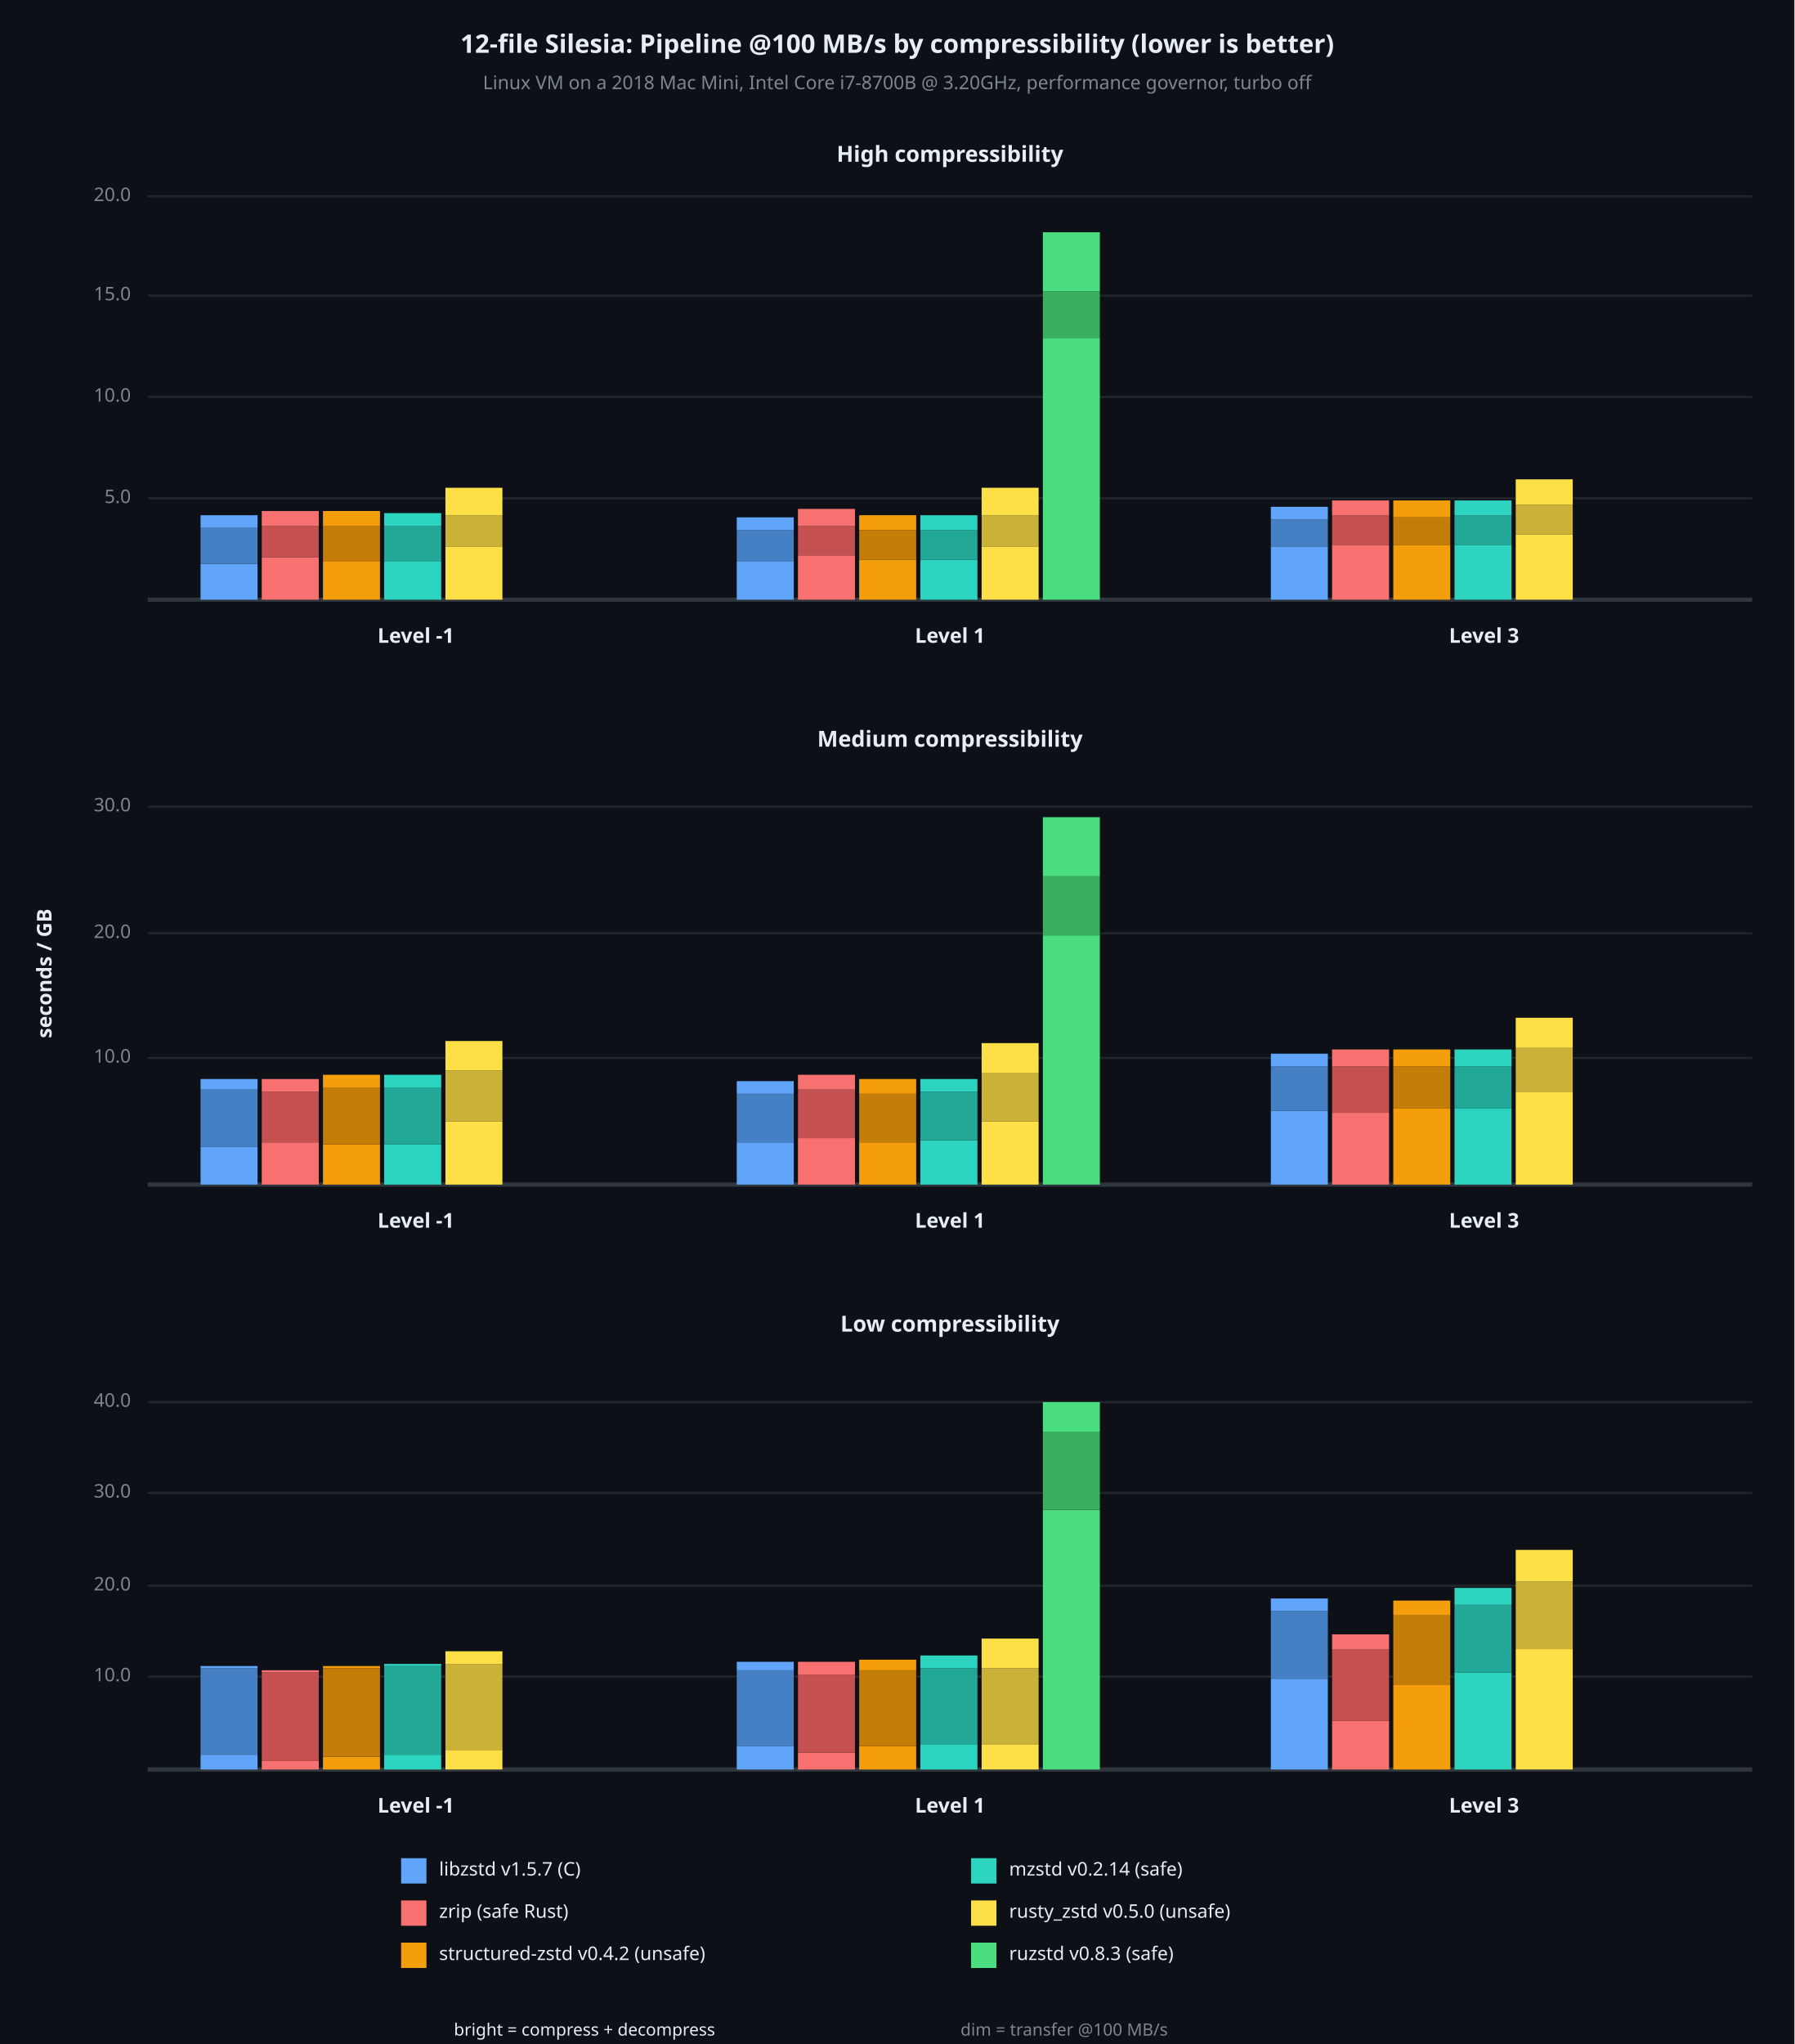
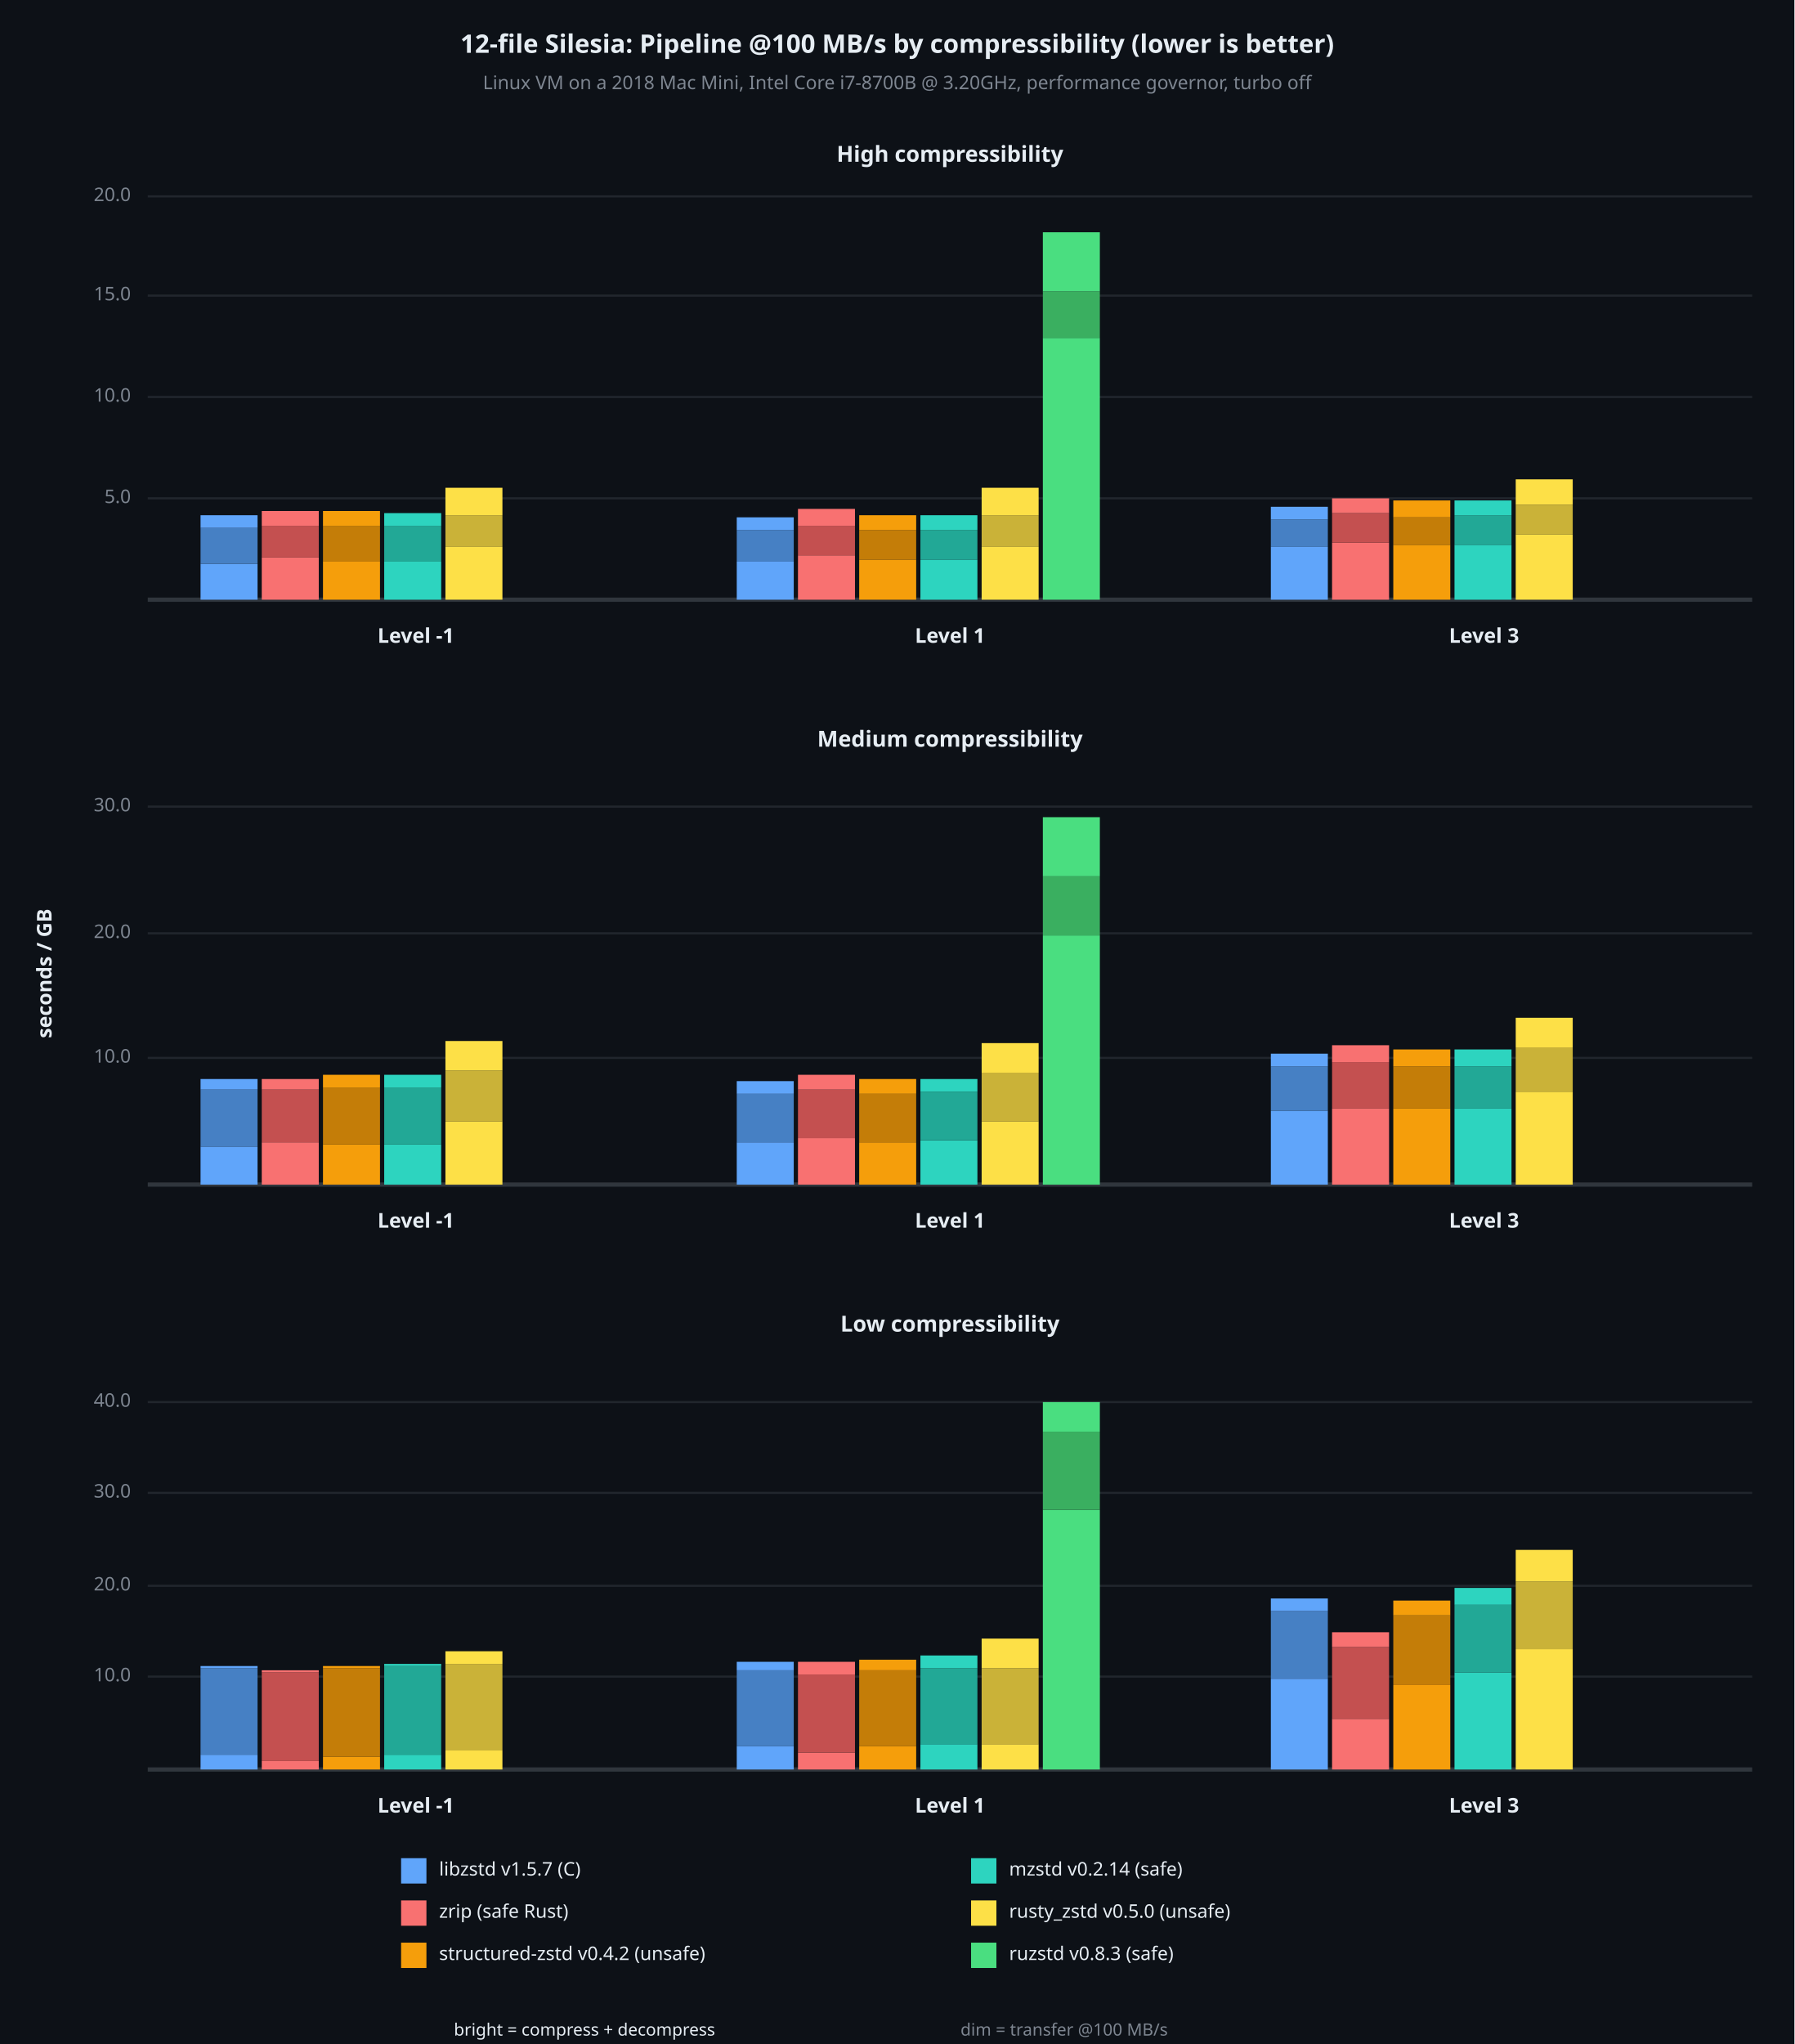
<svg xmlns="http://www.w3.org/2000/svg" viewBox="0 0 850 968" font-family="system-ui, -apple-system, sans-serif">
  <rect x="0" y="0" width="850" height="968" opacity="1" fill="#0D1117" stroke="none" />
  <text x="425" y="22" dy="0.5ex" text-anchor="middle" font-family="sans-serif" font-size="12.097" opacity="1" fill="#E6EDF3" font-weight="bold">
12-file Silesia: Pipeline @100 MB/s by compressibility (lower is better)
</text>
  <text x="425" y="40" dy="0.5ex" text-anchor="middle" font-family="sans-serif" font-size="8.871" opacity="1" fill="#7D8590">
Linux VM on a 2018 Mac Mini, Intel Core i7-8700B @ 3.20GHz, performance governor, turbo off
</text>
  <text x="22" y="461" dy="0.5ex" text-anchor="middle" font-family="sans-serif" font-size="9.677" opacity="1" fill="#E6EDF3" font-weight="bold" transform="rotate(270, 22, 461)">
seconds / GB
</text>
  <text x="450" y="74" dy="0.5ex" text-anchor="middle" font-family="sans-serif" font-size="10.484" opacity="1" fill="#E6EDF3" font-weight="bold">
High compressibility
</text>
  <polyline fill="none" opacity="1" stroke="#21262D" stroke-width="1" points="70,236 830,236 " />
  <text x="62" y="236" dy="0.5ex" text-anchor="end" font-family="sans-serif" font-size="8.871" opacity="1" fill="#7D8590">
5.0
</text>
  <polyline fill="none" opacity="1" stroke="#21262D" stroke-width="1" points="70,188 830,188 " />
  <text x="62" y="188" dy="0.5ex" text-anchor="end" font-family="sans-serif" font-size="8.871" opacity="1" fill="#7D8590">
10.0
</text>
  <polyline fill="none" opacity="1" stroke="#21262D" stroke-width="1" points="70,140 830,140 " />
  <text x="62" y="140" dy="0.5ex" text-anchor="end" font-family="sans-serif" font-size="8.871" opacity="1" fill="#7D8590">
15.0
</text>
  <polyline fill="none" opacity="1" stroke="#21262D" stroke-width="1" points="70,93 830,93 " />
  <text x="62" y="93" dy="0.5ex" text-anchor="end" font-family="sans-serif" font-size="8.871" opacity="1" fill="#7D8590">
20.0
</text>
  <polyline fill="none" opacity="1" stroke="#30363D" stroke-width="2" points="70,284 830,284 " />
  <rect x="95" y="267" width="27" height="17" opacity="1" fill="#60A5FA" stroke="none" />
  <rect x="95" y="250" width="27" height="17" opacity="1" fill="#4680C4" stroke="none" />
  <rect x="95" y="244" width="27" height="6" opacity="1" fill="#60A5FA" stroke="none" />
  <rect x="124" y="264" width="27" height="20" opacity="1" fill="#F87171" stroke="none" />
  <rect x="124" y="249" width="27" height="15" opacity="1" fill="#C45050" stroke="none" />
  <rect x="124" y="242" width="27" height="7" opacity="1" fill="#F87171" stroke="none" />
  <rect x="153" y="266" width="27" height="18" opacity="1" fill="#F59E0B" stroke="none" />
  <rect x="153" y="249" width="27" height="17" opacity="1" fill="#C47D08" stroke="none" />
  <rect x="153" y="242" width="27" height="7" opacity="1" fill="#F59E0B" stroke="none" />
  <rect x="182" y="266" width="27" height="18" opacity="1" fill="#2DD4BF" stroke="none" />
  <rect x="182" y="249" width="27" height="17" opacity="1" fill="#22A896" stroke="none" />
  <rect x="182" y="243" width="27" height="6" opacity="1" fill="#2DD4BF" stroke="none" />
  <rect x="211" y="259" width="27" height="25" opacity="1" fill="#FDE047" stroke="none" />
  <rect x="211" y="244" width="27" height="15" opacity="1" fill="#CAB238" stroke="none" />
  <rect x="211" y="231" width="27" height="13" opacity="1" fill="#FDE047" stroke="none" />
  <text x="197" y="302" dy="0.5ex" text-anchor="middle" font-family="sans-serif" font-size="9.677" opacity="1" fill="#E6EDF3" font-weight="bold">
Level -1
</text>
  <rect x="349" y="266" width="27" height="18" opacity="1" fill="#60A5FA" stroke="none" />
  <rect x="349" y="251" width="27" height="15" opacity="1" fill="#4680C4" stroke="none" />
  <rect x="349" y="245" width="27" height="6" opacity="1" fill="#60A5FA" stroke="none" />
  <rect x="378" y="263" width="27" height="21" opacity="1" fill="#F87171" stroke="none" />
  <rect x="378" y="249" width="27" height="14" opacity="1" fill="#C45050" stroke="none" />
  <rect x="378" y="241" width="27" height="8" opacity="1" fill="#F87171" stroke="none" />
  <rect x="407" y="265" width="27" height="19" opacity="1" fill="#F59E0B" stroke="none" />
  <rect x="407" y="251" width="27" height="14" opacity="1" fill="#C47D08" stroke="none" />
  <rect x="407" y="244" width="27" height="7" opacity="1" fill="#F59E0B" stroke="none" />
  <rect x="436" y="265" width="27" height="19" opacity="1" fill="#2DD4BF" stroke="none" />
  <rect x="436" y="251" width="27" height="14" opacity="1" fill="#22A896" stroke="none" />
  <rect x="436" y="244" width="27" height="7" opacity="1" fill="#2DD4BF" stroke="none" />
  <rect x="465" y="259" width="27" height="25" opacity="1" fill="#FDE047" stroke="none" />
  <rect x="465" y="244" width="27" height="15" opacity="1" fill="#CAB238" stroke="none" />
  <rect x="465" y="231" width="27" height="13" opacity="1" fill="#FDE047" stroke="none" />
  <rect x="494" y="160" width="27" height="124" opacity="1" fill="#4ADE80" stroke="none" />
  <rect x="494" y="138" width="27" height="22" opacity="1" fill="#3AAF60" stroke="none" />
  <rect x="494" y="110" width="27" height="28" opacity="1" fill="#4ADE80" stroke="none" />
  <text x="450" y="302" dy="0.5ex" text-anchor="middle" font-family="sans-serif" font-size="9.677" opacity="1" fill="#E6EDF3" font-weight="bold">
Level 1
</text>
  <rect x="602" y="259" width="27" height="25" opacity="1" fill="#60A5FA" stroke="none" />
  <rect x="602" y="246" width="27" height="13" opacity="1" fill="#4680C4" stroke="none" />
  <rect x="602" y="240" width="27" height="6" opacity="1" fill="#60A5FA" stroke="none" />
-   <rect x="631" y="258" width="27" height="26" opacity="1" fill="#F87171" stroke="none" />
-   <rect x="631" y="244" width="27" height="14" opacity="1" fill="#C45050" stroke="none" />
-   <rect x="631" y="237" width="27" height="7" opacity="1" fill="#F87171" stroke="none" />
+   <rect x="631" y="257" width="27" height="27" opacity="1" fill="#F87171" stroke="none" />
+   <rect x="631" y="243" width="27" height="14" opacity="1" fill="#C45050" stroke="none" />
+   <rect x="631" y="236" width="27" height="7" opacity="1" fill="#F87171" stroke="none" />
  <rect x="660" y="258" width="27" height="26" opacity="1" fill="#F59E0B" stroke="none" />
  <rect x="660" y="245" width="27" height="13" opacity="1" fill="#C47D08" stroke="none" />
  <rect x="660" y="237" width="27" height="8" opacity="1" fill="#F59E0B" stroke="none" />
  <rect x="689" y="258" width="27" height="26" opacity="1" fill="#2DD4BF" stroke="none" />
  <rect x="689" y="244" width="27" height="14" opacity="1" fill="#22A896" stroke="none" />
  <rect x="689" y="237" width="27" height="7" opacity="1" fill="#2DD4BF" stroke="none" />
  <rect x="718" y="253" width="27" height="31" opacity="1" fill="#FDE047" stroke="none" />
  <rect x="718" y="239" width="27" height="14" opacity="1" fill="#CAB238" stroke="none" />
  <rect x="718" y="227" width="27" height="12" opacity="1" fill="#FDE047" stroke="none" />
  <text x="703" y="302" dy="0.5ex" text-anchor="middle" font-family="sans-serif" font-size="9.677" opacity="1" fill="#E6EDF3" font-weight="bold">
Level 3
</text>
  <text x="450" y="351" dy="0.5ex" text-anchor="middle" font-family="sans-serif" font-size="10.484" opacity="1" fill="#E6EDF3" font-weight="bold">
Medium compressibility
</text>
  <polyline fill="none" opacity="1" stroke="#21262D" stroke-width="1" points="70,501 830,501 " />
  <text x="62" y="501" dy="0.5ex" text-anchor="end" font-family="sans-serif" font-size="8.871" opacity="1" fill="#7D8590">
10.0
</text>
  <polyline fill="none" opacity="1" stroke="#21262D" stroke-width="1" points="70,442 830,442 " />
  <text x="62" y="442" dy="0.5ex" text-anchor="end" font-family="sans-serif" font-size="8.871" opacity="1" fill="#7D8590">
20.0
</text>
  <polyline fill="none" opacity="1" stroke="#21262D" stroke-width="1" points="70,382 830,382 " />
  <text x="62" y="382" dy="0.5ex" text-anchor="end" font-family="sans-serif" font-size="8.871" opacity="1" fill="#7D8590">
30.0
</text>
  <polyline fill="none" opacity="1" stroke="#30363D" stroke-width="2" points="70,561 830,561 " />
  <rect x="95" y="543" width="27" height="18" opacity="1" fill="#60A5FA" stroke="none" />
  <rect x="95" y="516" width="27" height="27" opacity="1" fill="#4680C4" stroke="none" />
  <rect x="95" y="511" width="27" height="5" opacity="1" fill="#60A5FA" stroke="none" />
  <rect x="124" y="541" width="27" height="20" opacity="1" fill="#F87171" stroke="none" />
-   <rect x="124" y="517" width="27" height="24" opacity="1" fill="#C45050" stroke="none" />
-   <rect x="124" y="511" width="27" height="6" opacity="1" fill="#F87171" stroke="none" />
+   <rect x="124" y="516" width="27" height="25" opacity="1" fill="#C45050" stroke="none" />
+   <rect x="124" y="511" width="27" height="5" opacity="1" fill="#F87171" stroke="none" />
  <rect x="153" y="542" width="27" height="19" opacity="1" fill="#F59E0B" stroke="none" />
  <rect x="153" y="515" width="27" height="27" opacity="1" fill="#C47D08" stroke="none" />
  <rect x="153" y="509" width="27" height="6" opacity="1" fill="#F59E0B" stroke="none" />
  <rect x="182" y="542" width="27" height="19" opacity="1" fill="#2DD4BF" stroke="none" />
  <rect x="182" y="515" width="27" height="27" opacity="1" fill="#22A896" stroke="none" />
  <rect x="182" y="509" width="27" height="6" opacity="1" fill="#2DD4BF" stroke="none" />
  <rect x="211" y="531" width="27" height="30" opacity="1" fill="#FDE047" stroke="none" />
  <rect x="211" y="507" width="27" height="24" opacity="1" fill="#CAB238" stroke="none" />
  <rect x="211" y="493" width="27" height="14" opacity="1" fill="#FDE047" stroke="none" />
  <text x="197" y="579" dy="0.5ex" text-anchor="middle" font-family="sans-serif" font-size="9.677" opacity="1" fill="#E6EDF3" font-weight="bold">
Level -1
</text>
  <rect x="349" y="541" width="27" height="20" opacity="1" fill="#60A5FA" stroke="none" />
  <rect x="349" y="518" width="27" height="23" opacity="1" fill="#4680C4" stroke="none" />
  <rect x="349" y="512" width="27" height="6" opacity="1" fill="#60A5FA" stroke="none" />
  <rect x="378" y="539" width="27" height="22" opacity="1" fill="#F87171" stroke="none" />
  <rect x="378" y="516" width="27" height="23" opacity="1" fill="#C45050" stroke="none" />
  <rect x="378" y="509" width="27" height="7" opacity="1" fill="#F87171" stroke="none" />
  <rect x="407" y="541" width="27" height="20" opacity="1" fill="#F59E0B" stroke="none" />
  <rect x="407" y="518" width="27" height="23" opacity="1" fill="#C47D08" stroke="none" />
  <rect x="407" y="511" width="27" height="7" opacity="1" fill="#F59E0B" stroke="none" />
  <rect x="436" y="540" width="27" height="21" opacity="1" fill="#2DD4BF" stroke="none" />
  <rect x="436" y="517" width="27" height="23" opacity="1" fill="#22A896" stroke="none" />
  <rect x="436" y="511" width="27" height="6" opacity="1" fill="#2DD4BF" stroke="none" />
  <rect x="465" y="531" width="27" height="30" opacity="1" fill="#FDE047" stroke="none" />
  <rect x="465" y="508" width="27" height="23" opacity="1" fill="#CAB238" stroke="none" />
  <rect x="465" y="494" width="27" height="14" opacity="1" fill="#FDE047" stroke="none" />
  <rect x="494" y="443" width="27" height="118" opacity="1" fill="#4ADE80" stroke="none" />
  <rect x="494" y="415" width="27" height="28" opacity="1" fill="#3AAF60" stroke="none" />
  <rect x="494" y="387" width="27" height="28" opacity="1" fill="#4ADE80" stroke="none" />
  <text x="450" y="579" dy="0.5ex" text-anchor="middle" font-family="sans-serif" font-size="9.677" opacity="1" fill="#E6EDF3" font-weight="bold">
Level 1
</text>
  <rect x="602" y="526" width="27" height="35" opacity="1" fill="#60A5FA" stroke="none" />
  <rect x="602" y="505" width="27" height="21" opacity="1" fill="#4680C4" stroke="none" />
  <rect x="602" y="499" width="27" height="6" opacity="1" fill="#60A5FA" stroke="none" />
-   <rect x="631" y="527" width="27" height="34" opacity="1" fill="#F87171" stroke="none" />
-   <rect x="631" y="505" width="27" height="22" opacity="1" fill="#C45050" stroke="none" />
-   <rect x="631" y="497" width="27" height="8" opacity="1" fill="#F87171" stroke="none" />
+   <rect x="631" y="525" width="27" height="36" opacity="1" fill="#F87171" stroke="none" />
+   <rect x="631" y="503" width="27" height="22" opacity="1" fill="#C45050" stroke="none" />
+   <rect x="631" y="495" width="27" height="8" opacity="1" fill="#F87171" stroke="none" />
  <rect x="660" y="525" width="27" height="36" opacity="1" fill="#F59E0B" stroke="none" />
  <rect x="660" y="505" width="27" height="20" opacity="1" fill="#C47D08" stroke="none" />
  <rect x="660" y="497" width="27" height="8" opacity="1" fill="#F59E0B" stroke="none" />
  <rect x="689" y="525" width="27" height="36" opacity="1" fill="#2DD4BF" stroke="none" />
  <rect x="689" y="505" width="27" height="20" opacity="1" fill="#22A896" stroke="none" />
  <rect x="689" y="497" width="27" height="8" opacity="1" fill="#2DD4BF" stroke="none" />
  <rect x="718" y="517" width="27" height="44" opacity="1" fill="#FDE047" stroke="none" />
  <rect x="718" y="496" width="27" height="21" opacity="1" fill="#CAB238" stroke="none" />
  <rect x="718" y="482" width="27" height="14" opacity="1" fill="#FDE047" stroke="none" />
  <text x="703" y="579" dy="0.5ex" text-anchor="middle" font-family="sans-serif" font-size="9.677" opacity="1" fill="#E6EDF3" font-weight="bold">
Level 3
</text>
  <text x="450" y="628" dy="0.5ex" text-anchor="middle" font-family="sans-serif" font-size="10.484" opacity="1" fill="#E6EDF3" font-weight="bold">
Low compressibility
</text>
  <polyline fill="none" opacity="1" stroke="#21262D" stroke-width="1" points="70,794 830,794 " />
  <text x="62" y="794" dy="0.5ex" text-anchor="end" font-family="sans-serif" font-size="8.871" opacity="1" fill="#7D8590">
10.0
</text>
  <polyline fill="none" opacity="1" stroke="#21262D" stroke-width="1" points="70,751 830,751 " />
  <text x="62" y="751" dy="0.5ex" text-anchor="end" font-family="sans-serif" font-size="8.871" opacity="1" fill="#7D8590">
20.0
</text>
  <polyline fill="none" opacity="1" stroke="#21262D" stroke-width="1" points="70,707 830,707 " />
  <text x="62" y="707" dy="0.5ex" text-anchor="end" font-family="sans-serif" font-size="8.871" opacity="1" fill="#7D8590">
30.0
</text>
  <polyline fill="none" opacity="1" stroke="#21262D" stroke-width="1" points="70,664 830,664 " />
  <text x="62" y="664" dy="0.5ex" text-anchor="end" font-family="sans-serif" font-size="8.871" opacity="1" fill="#7D8590">
40.0
</text>
  <polyline fill="none" opacity="1" stroke="#30363D" stroke-width="2" points="70,838 830,838 " />
  <rect x="95" y="831" width="27" height="7" opacity="1" fill="#60A5FA" stroke="none" />
  <rect x="95" y="790" width="27" height="41" opacity="1" fill="#4680C4" stroke="none" />
  <rect x="95" y="789" width="27" height="1" opacity="1" fill="#60A5FA" stroke="none" />
  <rect x="124" y="834" width="27" height="4" opacity="1" fill="#F87171" stroke="none" />
  <rect x="124" y="792" width="27" height="42" opacity="1" fill="#C45050" stroke="none" />
  <rect x="124" y="791" width="27" height="1" opacity="1" fill="#F87171" stroke="none" />
  <rect x="153" y="832" width="27" height="6" opacity="1" fill="#F59E0B" stroke="none" />
  <rect x="153" y="790" width="27" height="42" opacity="1" fill="#C47D08" stroke="none" />
  <rect x="153" y="789" width="27" height="1" opacity="1" fill="#F59E0B" stroke="none" />
  <rect x="182" y="831" width="27" height="7" opacity="1" fill="#2DD4BF" stroke="none" />
  <rect x="182" y="789" width="27" height="42" opacity="1" fill="#22A896" stroke="none" />
  <rect x="182" y="788" width="27" height="1" opacity="1" fill="#2DD4BF" stroke="none" />
  <rect x="211" y="829" width="27" height="9" opacity="1" fill="#FDE047" stroke="none" />
  <rect x="211" y="788" width="27" height="41" opacity="1" fill="#CAB238" stroke="none" />
  <rect x="211" y="782" width="27" height="6" opacity="1" fill="#FDE047" stroke="none" />
  <text x="197" y="856" dy="0.5ex" text-anchor="middle" font-family="sans-serif" font-size="9.677" opacity="1" fill="#E6EDF3" font-weight="bold">
Level -1
</text>
  <rect x="349" y="827" width="27" height="11" opacity="1" fill="#60A5FA" stroke="none" />
  <rect x="349" y="791" width="27" height="36" opacity="1" fill="#4680C4" stroke="none" />
  <rect x="349" y="787" width="27" height="4" opacity="1" fill="#60A5FA" stroke="none" />
  <rect x="378" y="830" width="27" height="8" opacity="1" fill="#F87171" stroke="none" />
  <rect x="378" y="793" width="27" height="37" opacity="1" fill="#C45050" stroke="none" />
  <rect x="378" y="787" width="27" height="6" opacity="1" fill="#F87171" stroke="none" />
  <rect x="407" y="827" width="27" height="11" opacity="1" fill="#F59E0B" stroke="none" />
  <rect x="407" y="791" width="27" height="36" opacity="1" fill="#C47D08" stroke="none" />
  <rect x="407" y="786" width="27" height="5" opacity="1" fill="#F59E0B" stroke="none" />
  <rect x="436" y="826" width="27" height="12" opacity="1" fill="#2DD4BF" stroke="none" />
  <rect x="436" y="790" width="27" height="36" opacity="1" fill="#22A896" stroke="none" />
  <rect x="436" y="784" width="27" height="6" opacity="1" fill="#2DD4BF" stroke="none" />
  <rect x="465" y="826" width="27" height="12" opacity="1" fill="#FDE047" stroke="none" />
  <rect x="465" y="790" width="27" height="36" opacity="1" fill="#CAB238" stroke="none" />
  <rect x="465" y="776" width="27" height="14" opacity="1" fill="#FDE047" stroke="none" />
  <rect x="494" y="715" width="27" height="123" opacity="1" fill="#4ADE80" stroke="none" />
  <rect x="494" y="678" width="27" height="37" opacity="1" fill="#3AAF60" stroke="none" />
  <rect x="494" y="664" width="27" height="14" opacity="1" fill="#4ADE80" stroke="none" />
  <text x="450" y="856" dy="0.5ex" text-anchor="middle" font-family="sans-serif" font-size="9.677" opacity="1" fill="#E6EDF3" font-weight="bold">
Level 1
</text>
  <rect x="602" y="795" width="27" height="43" opacity="1" fill="#60A5FA" stroke="none" />
  <rect x="602" y="763" width="27" height="32" opacity="1" fill="#4680C4" stroke="none" />
  <rect x="602" y="757" width="27" height="6" opacity="1" fill="#60A5FA" stroke="none" />
-   <rect x="631" y="815" width="27" height="23" opacity="1" fill="#F87171" stroke="none" />
-   <rect x="631" y="781" width="27" height="34" opacity="1" fill="#C45050" stroke="none" />
-   <rect x="631" y="774" width="27" height="7" opacity="1" fill="#F87171" stroke="none" />
+   <rect x="631" y="814" width="27" height="24" opacity="1" fill="#F87171" stroke="none" />
+   <rect x="631" y="780" width="27" height="34" opacity="1" fill="#C45050" stroke="none" />
+   <rect x="631" y="773" width="27" height="7" opacity="1" fill="#F87171" stroke="none" />
  <rect x="660" y="798" width="27" height="40" opacity="1" fill="#F59E0B" stroke="none" />
  <rect x="660" y="765" width="27" height="33" opacity="1" fill="#C47D08" stroke="none" />
  <rect x="660" y="758" width="27" height="7" opacity="1" fill="#F59E0B" stroke="none" />
  <rect x="689" y="792" width="27" height="46" opacity="1" fill="#2DD4BF" stroke="none" />
  <rect x="689" y="760" width="27" height="32" opacity="1" fill="#22A896" stroke="none" />
  <rect x="689" y="752" width="27" height="8" opacity="1" fill="#2DD4BF" stroke="none" />
  <rect x="718" y="781" width="27" height="57" opacity="1" fill="#FDE047" stroke="none" />
  <rect x="718" y="749" width="27" height="32" opacity="1" fill="#CAB238" stroke="none" />
  <rect x="718" y="734" width="27" height="15" opacity="1" fill="#FDE047" stroke="none" />
  <text x="703" y="856" dy="0.5ex" text-anchor="middle" font-family="sans-serif" font-size="9.677" opacity="1" fill="#E6EDF3" font-weight="bold">
Level 3
</text>
  <rect x="190" y="880" width="12" height="12" opacity="1" fill="#60A5FA" stroke="none" />
  <text x="208" y="886" dy="0.5ex" text-anchor="start" font-family="sans-serif" font-size="8.871" opacity="1" fill="#E6EDF3">
libzstd v1.5.7 (C)
</text>
  <rect x="190" y="900" width="12" height="12" opacity="1" fill="#F87171" stroke="none" />
  <text x="208" y="906" dy="0.5ex" text-anchor="start" font-family="sans-serif" font-size="8.871" opacity="1" fill="#E6EDF3">
zrip (safe Rust)
</text>
  <rect x="190" y="920" width="12" height="12" opacity="1" fill="#F59E0B" stroke="none" />
  <text x="208" y="926" dy="0.5ex" text-anchor="start" font-family="sans-serif" font-size="8.871" opacity="1" fill="#E6EDF3">
structured-zstd v0.4.2 (unsafe)
</text>
  <rect x="460" y="880" width="12" height="12" opacity="1" fill="#2DD4BF" stroke="none" />
  <text x="478" y="886" dy="0.5ex" text-anchor="start" font-family="sans-serif" font-size="8.871" opacity="1" fill="#E6EDF3">
mzstd v0.2.14 (safe)
</text>
  <rect x="460" y="900" width="12" height="12" opacity="1" fill="#FDE047" stroke="none" />
  <text x="478" y="906" dy="0.5ex" text-anchor="start" font-family="sans-serif" font-size="8.871" opacity="1" fill="#E6EDF3">
rusty_zstd v0.5.0 (unsafe)
</text>
  <rect x="460" y="920" width="12" height="12" opacity="1" fill="#4ADE80" stroke="none" />
  <text x="478" y="926" dy="0.5ex" text-anchor="start" font-family="sans-serif" font-size="8.871" opacity="1" fill="#E6EDF3">
ruzstd v0.8.3 (safe)
</text>
  <text x="215" y="962" dy="0.5ex" text-anchor="start" font-family="sans-serif" font-size="8.065" opacity="1" fill="#E6EDF3">
bright = compress + decompress
</text>
  <text x="455" y="962" dy="0.5ex" text-anchor="start" font-family="sans-serif" font-size="8.065" opacity="1" fill="#7D8590">
dim = transfer @100 MB/s
</text>
</svg>
